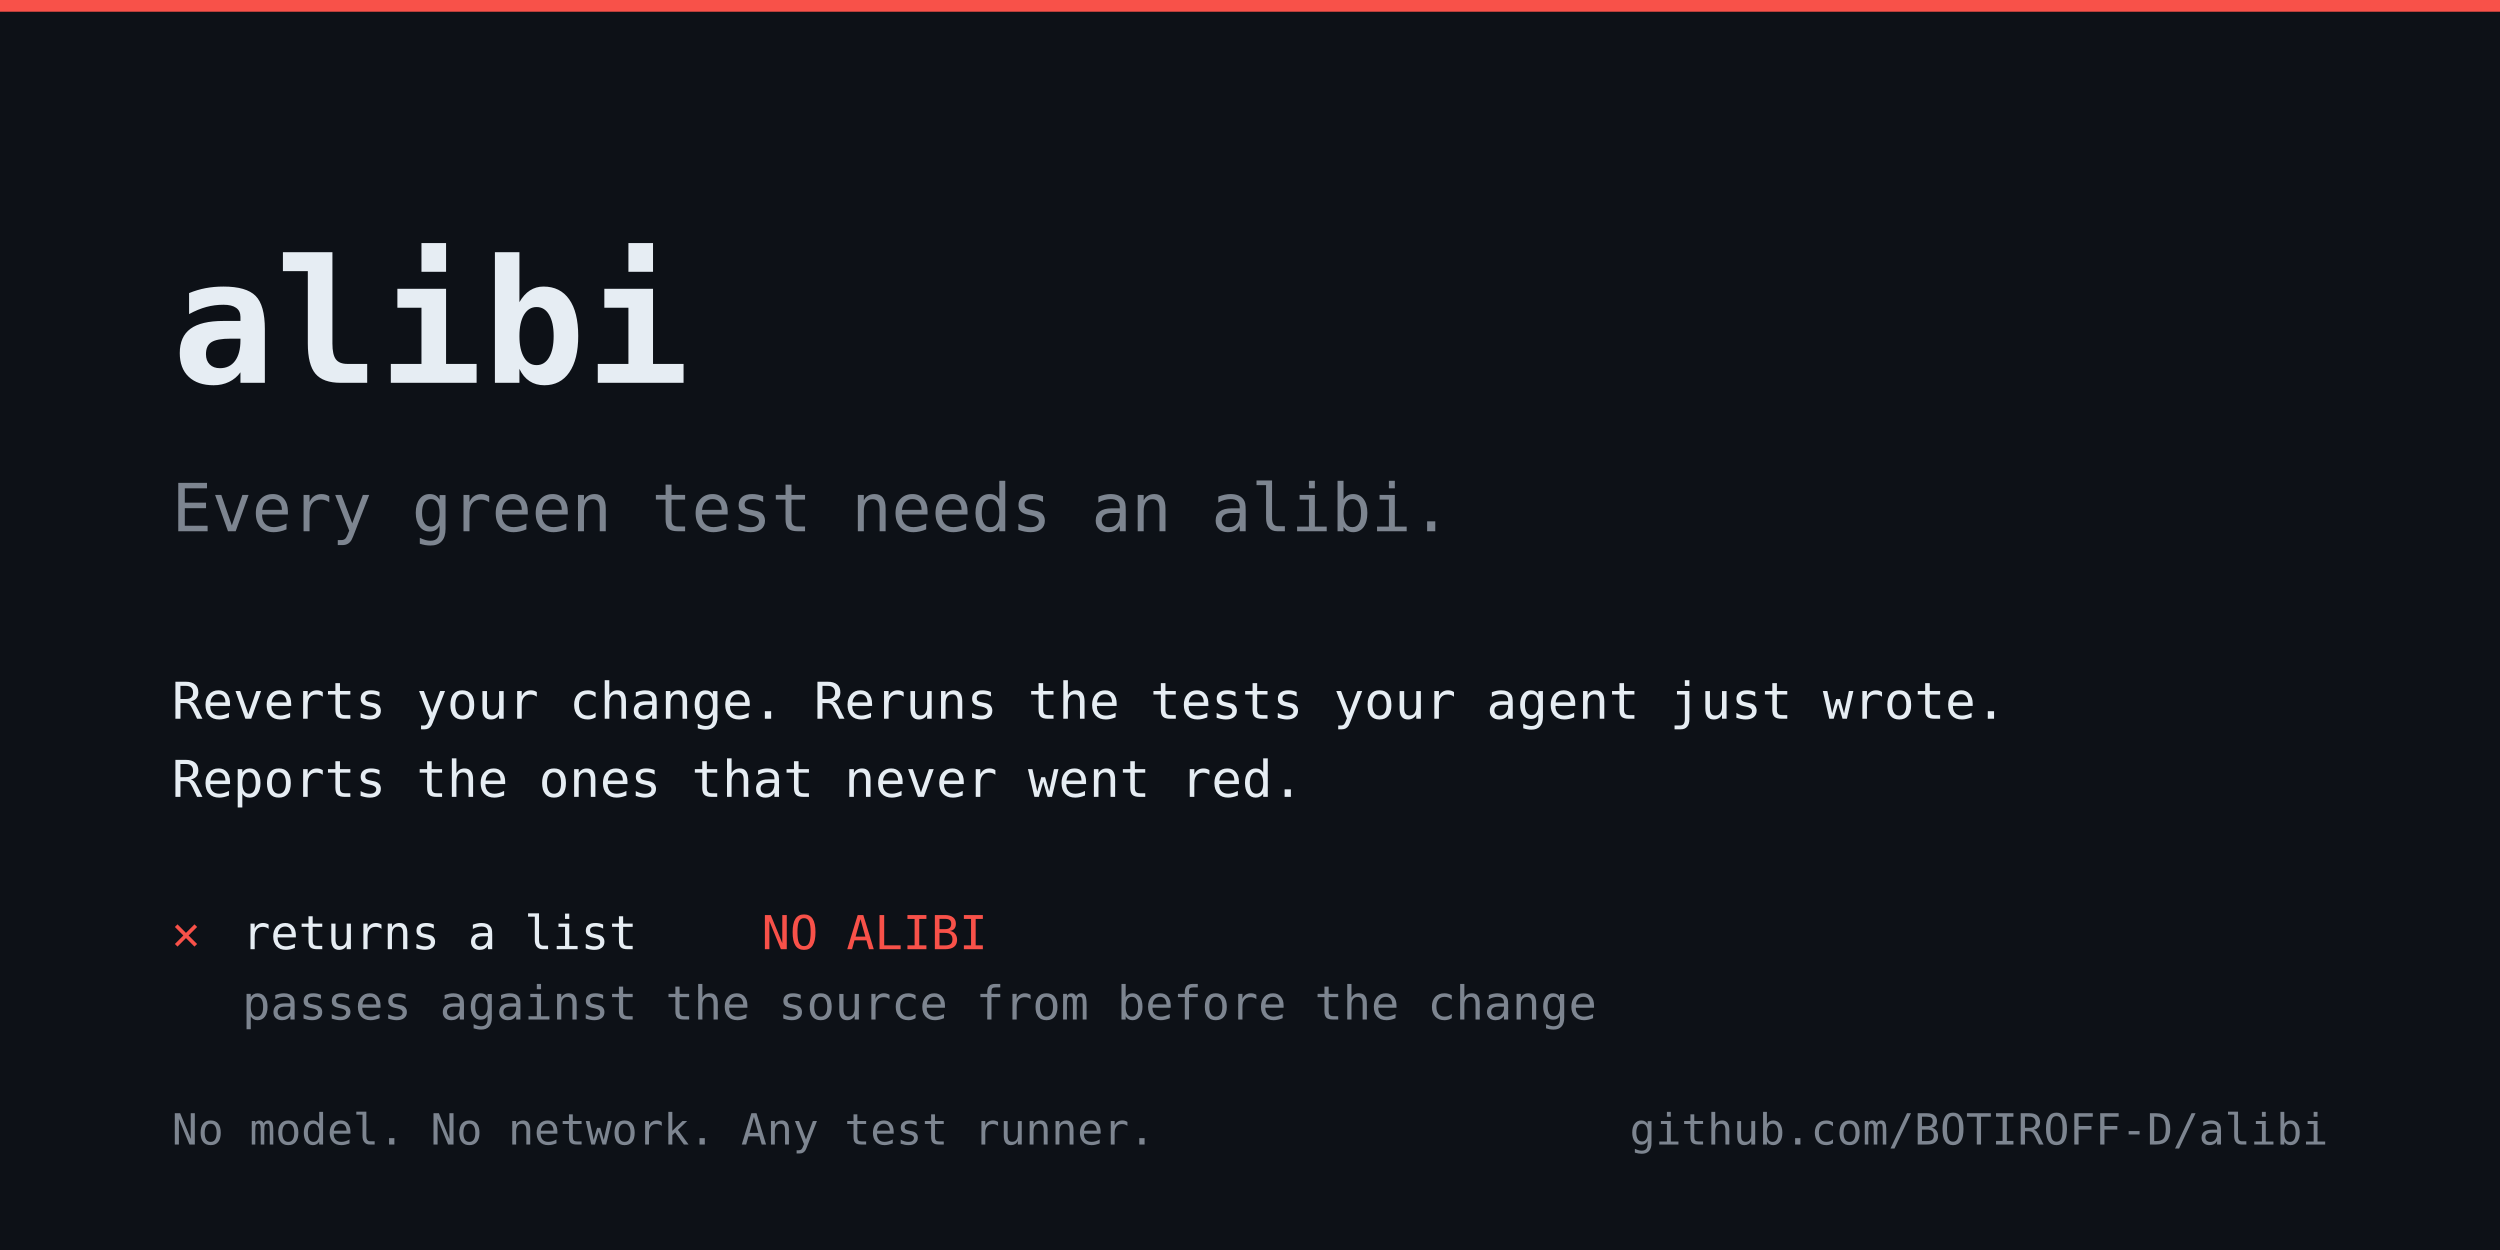
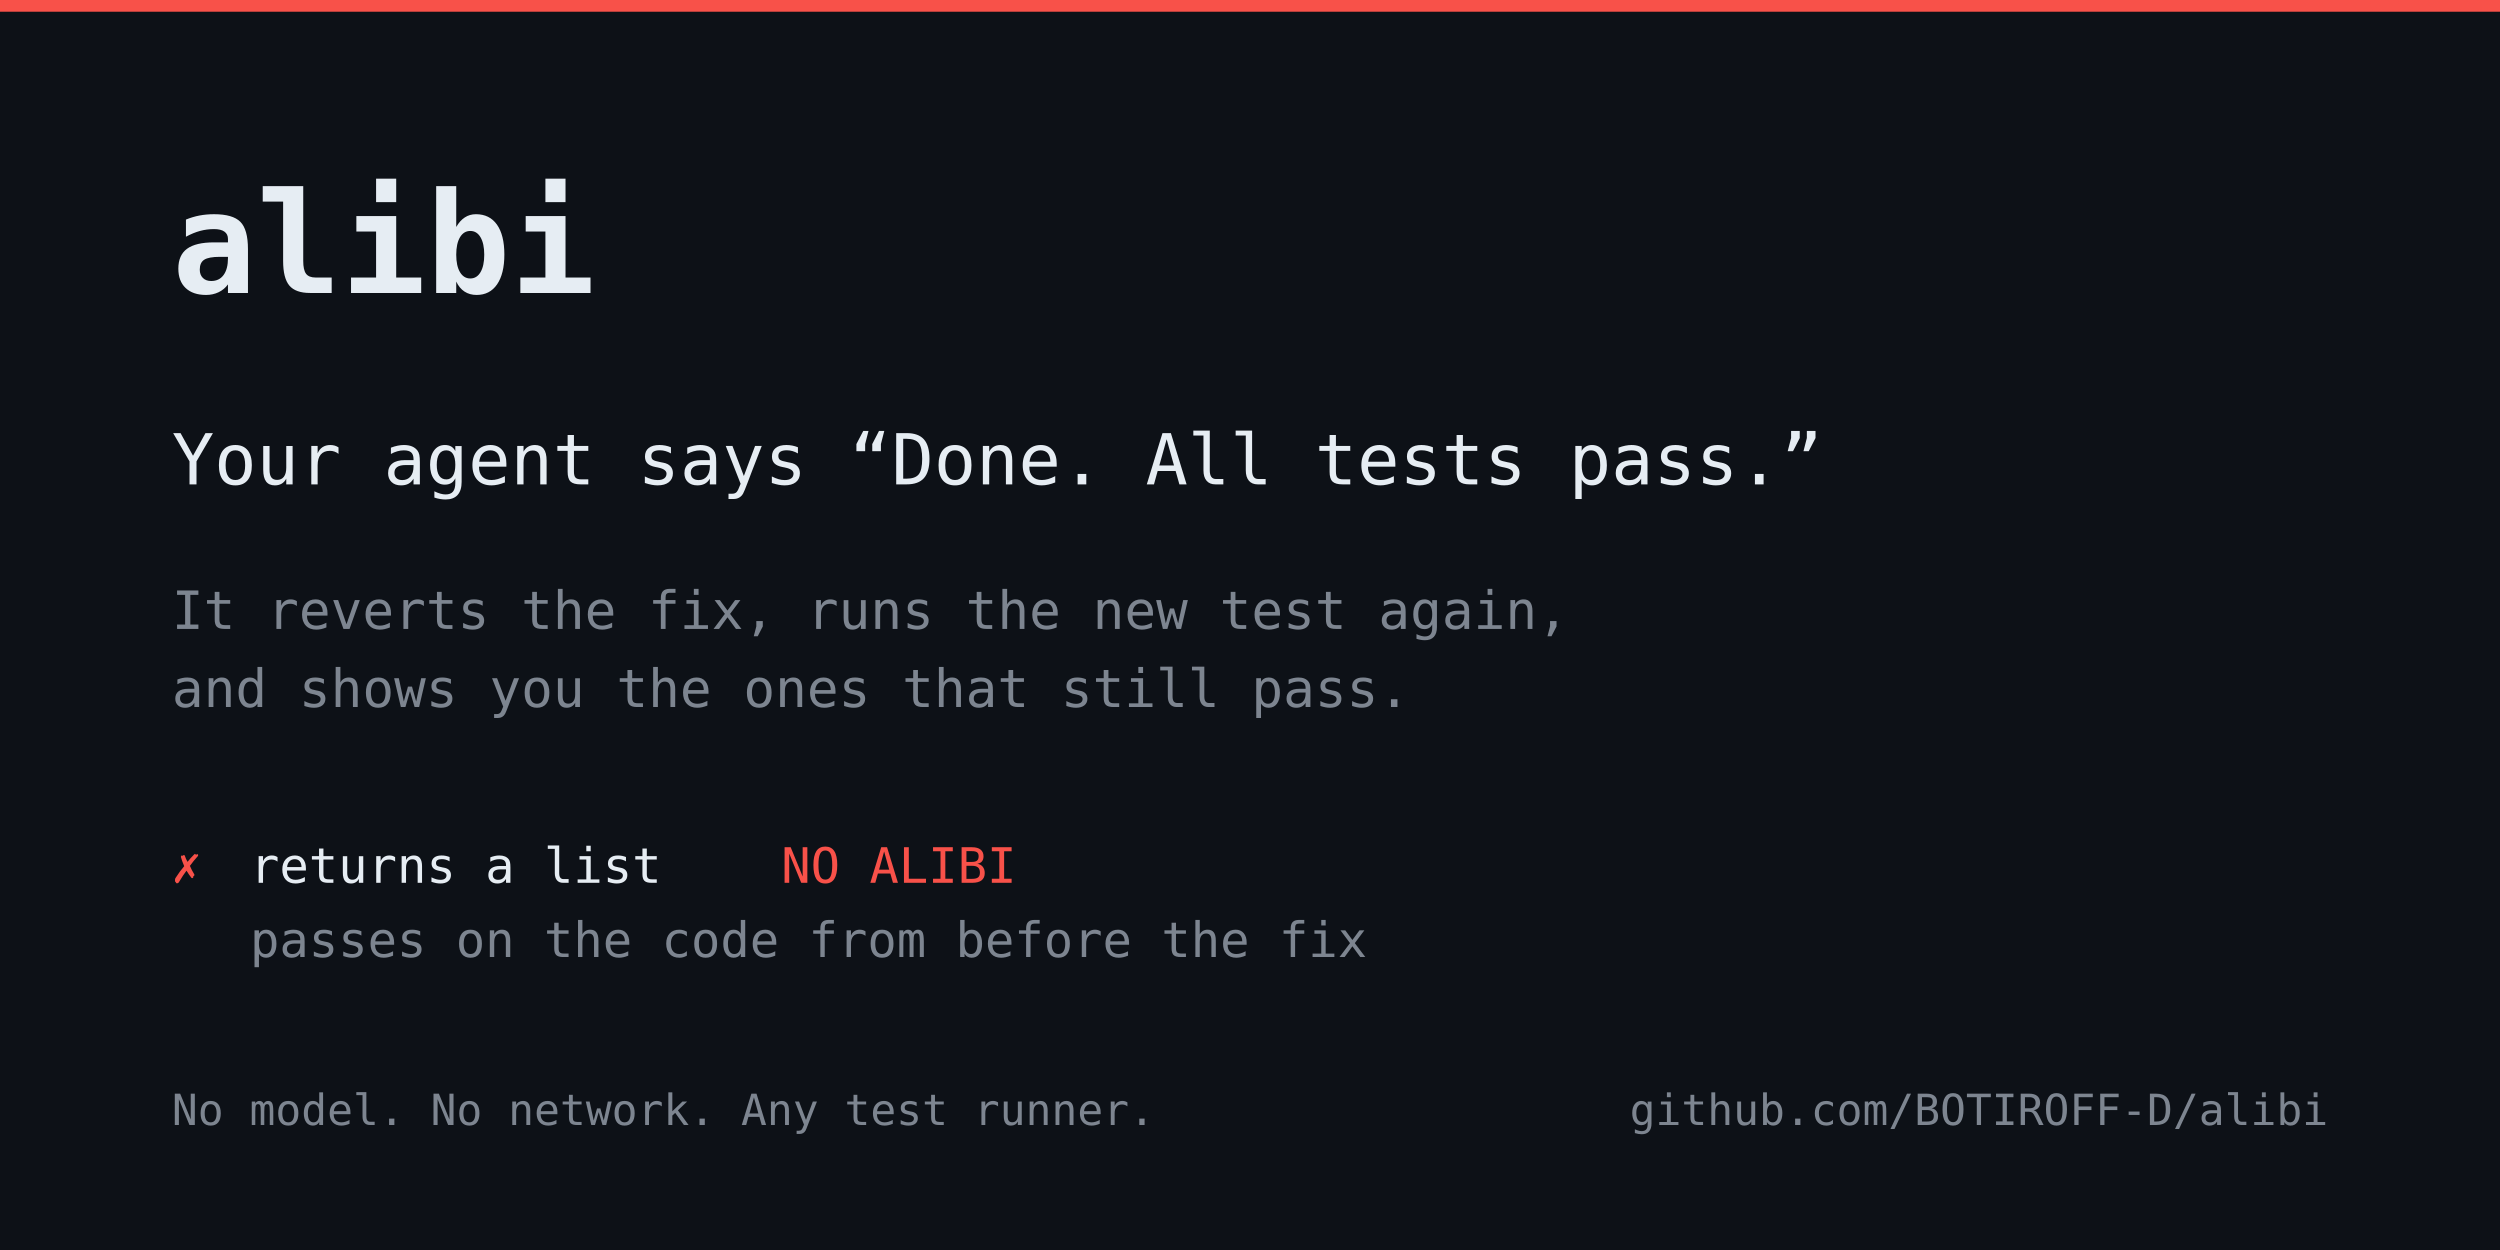
- <svg xmlns="http://www.w3.org/2000/svg" width="1280" height="640" viewBox="0 0 1280 640" role="img" aria-label="alibi — every green test needs an alibi">
+ <svg xmlns="http://www.w3.org/2000/svg" width="1280" height="640" viewBox="0 0 1280 640" role="img" aria-label="alibi — your agent says Done. All tests pass.">
  <rect width="1280" height="640" fill="#0d1117" />
  <rect x="0" y="0" width="1280" height="6" fill="#f85149" />
  <g font-family="ui-monospace, SFMono-Regular, Menlo, Consolas, monospace">
-     <text x="88" y="196" font-size="88" font-weight="700" fill="#e6edf3">alibi</text>
-     <text x="88" y="272" font-size="34" fill="#7d8590">Every green test needs an alibi.</text>
-     <text x="88" y="368" font-size="26" fill="#e6edf3">Reverts your change. Reruns the tests your agent just wrote.</text>
-     <text x="88" y="408" font-size="26" fill="#e6edf3">Reports the ones that never went red.</text>
-     <g font-size="24">
-       <text x="88" y="486" fill="#f85149">✕</text>
-       <text x="124" y="486" fill="#e6edf3">returns a list</text>
-       <text x="390" y="486" fill="#f85149">NO ALIBI</text>
-       <text x="124" y="522" fill="#7d8590">passes against the source from before the change</text>
+     <text x="88" y="150" font-size="72" font-weight="700" fill="#e6edf3">alibi</text>
+     <text x="88" y="248" font-size="36" fill="#e6edf3">Your agent says “Done. All tests pass.”</text>
+     <text x="88" y="322" font-size="27" fill="#7d8590">It reverts the fix, runs the new test again,</text>
+     <text x="88" y="362" font-size="27" fill="#7d8590">and shows you the ones that still pass.</text>
+     <g font-size="25">
+       <text x="88" y="452" fill="#f85149">✗</text>
+       <text x="128" y="452" fill="#e6edf3">returns a list</text>
+       <text x="400" y="452" fill="#f85149">NO ALIBI</text>
+       <text x="128" y="490" fill="#7d8590">passes on the code from before the fix</text>
    </g>
-     <text x="88" y="586" font-size="22" fill="#7d8590">No model. No network. Any test runner.</text>
-     <text x="1192" y="586" font-size="22" fill="#7d8590" text-anchor="end">github.com/BOTIROFF-D/alibi</text>
+     <text x="88" y="576" font-size="22" fill="#7d8590">No model. No network. Any test runner.</text>
+     <text x="1192" y="576" font-size="22" fill="#7d8590" text-anchor="end">github.com/BOTIROFF-D/alibi</text>
  </g>
</svg>
